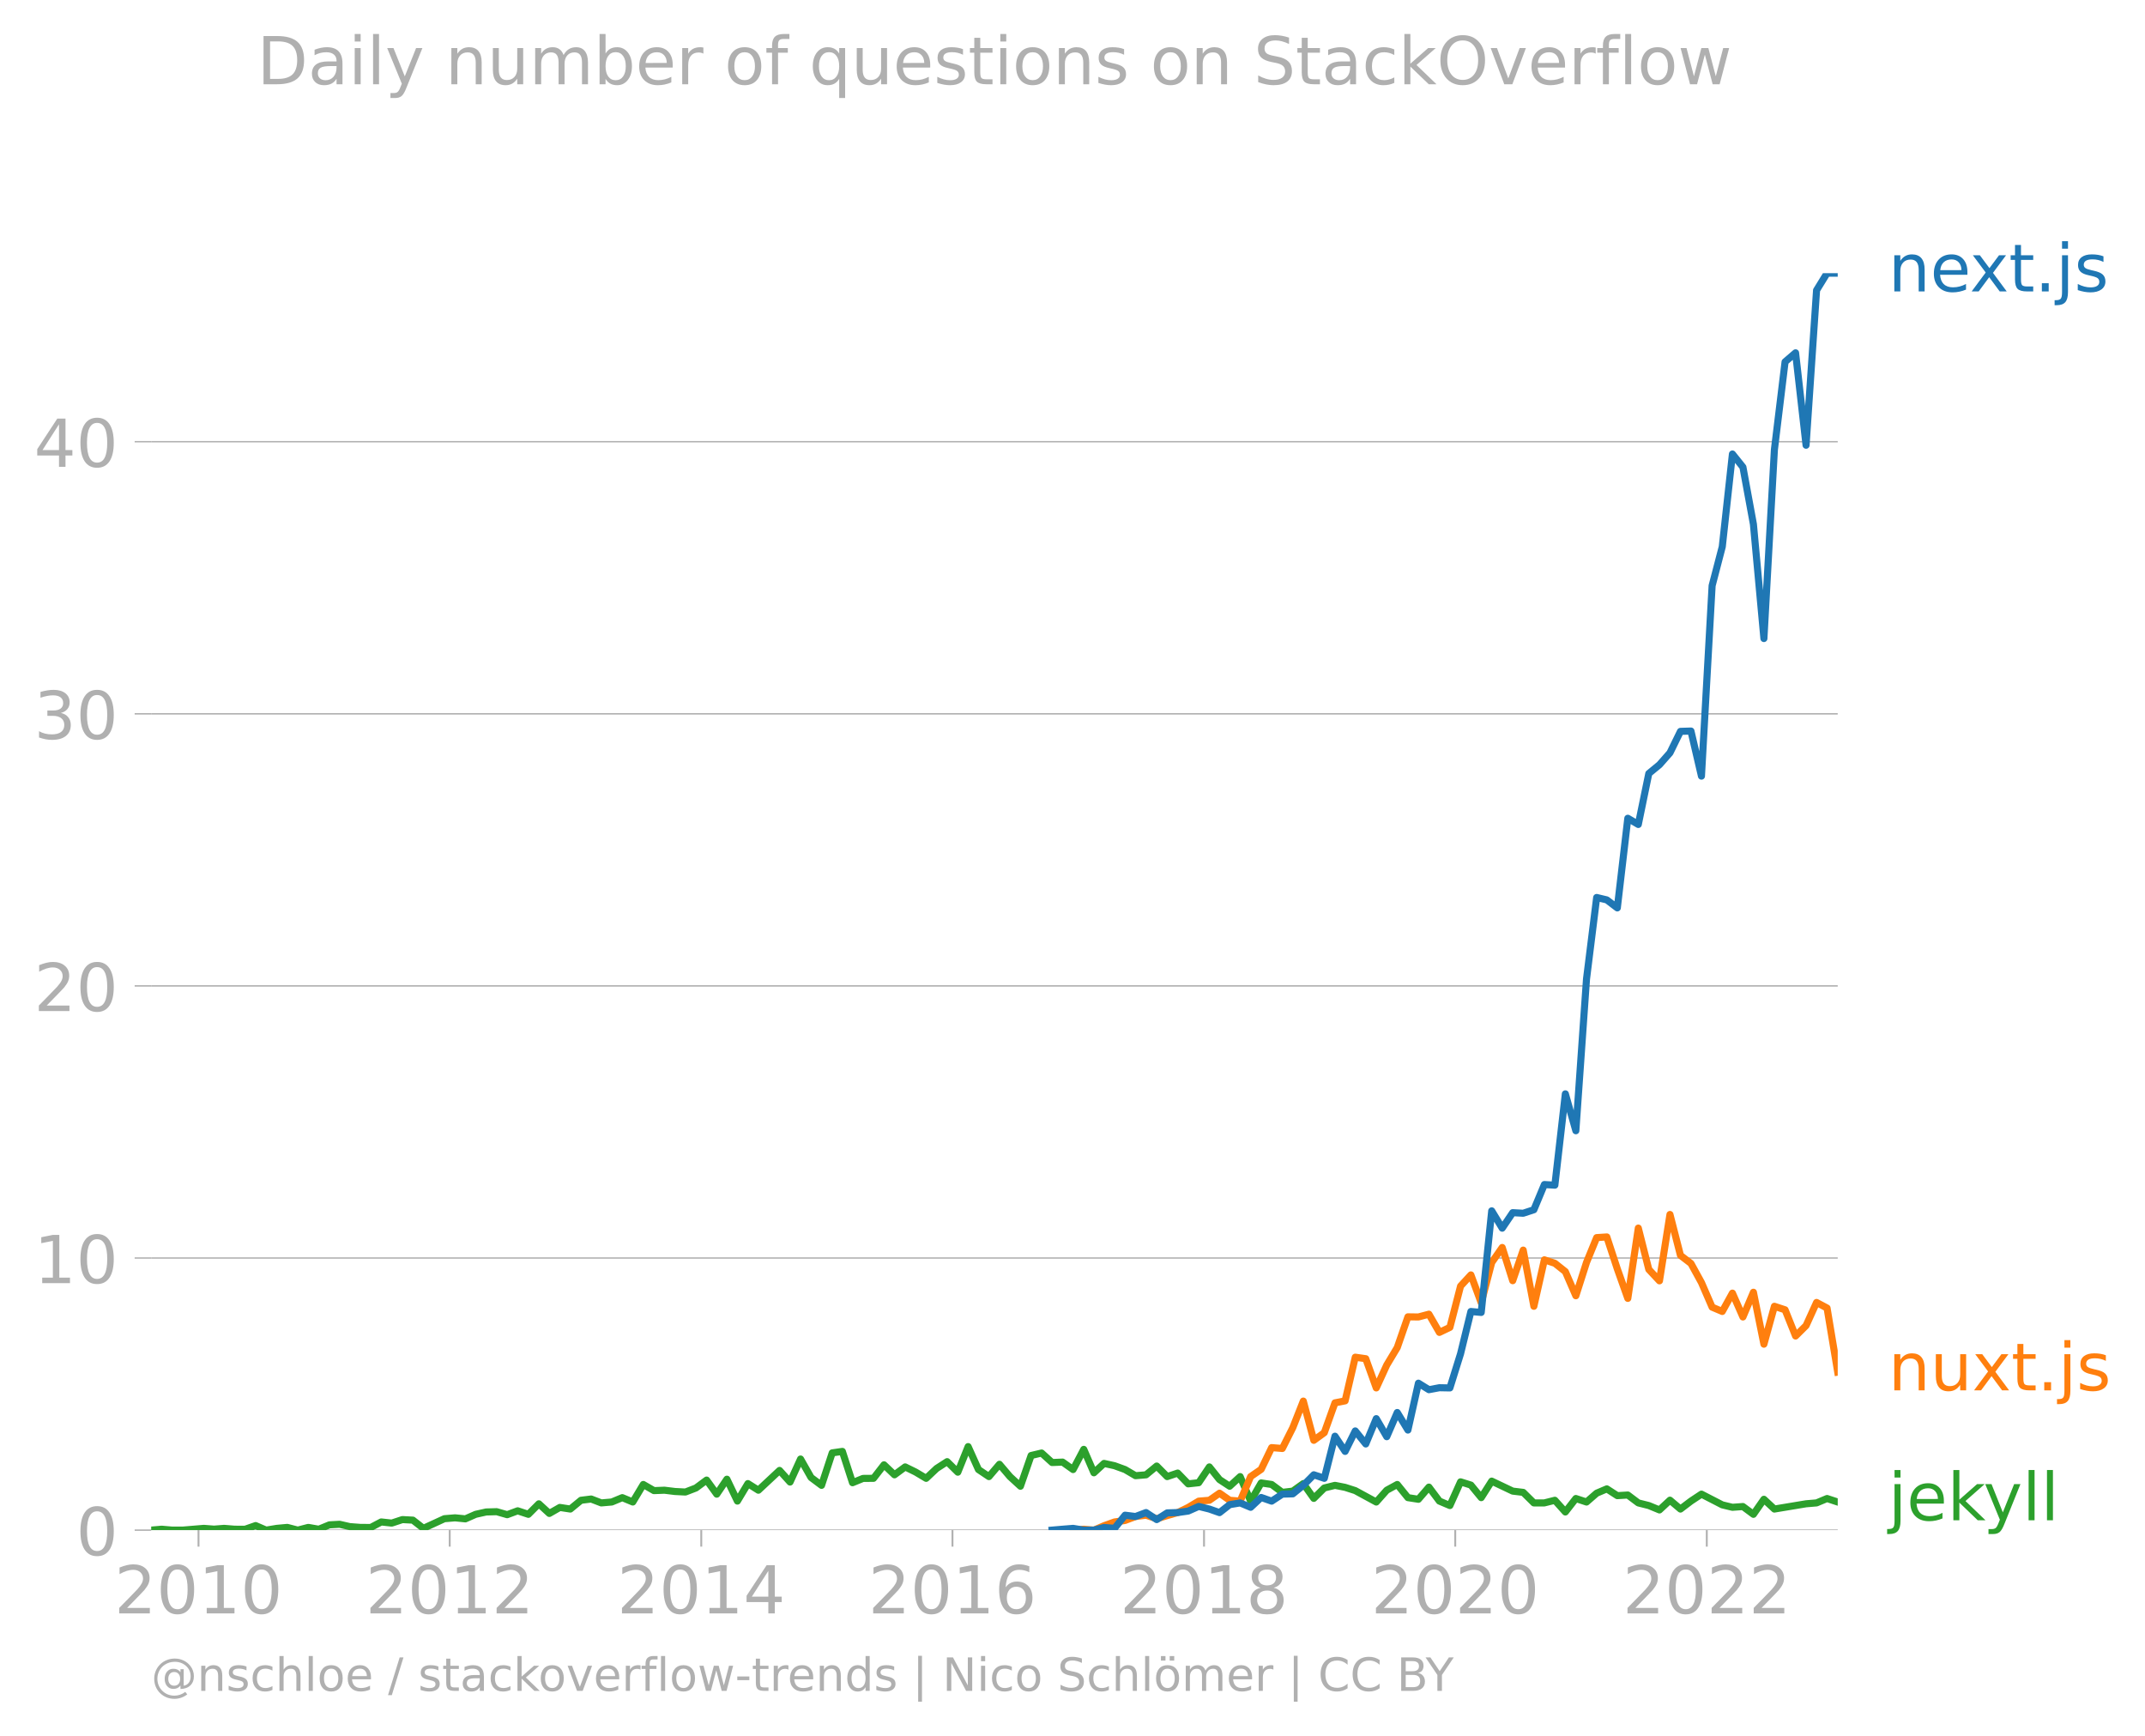
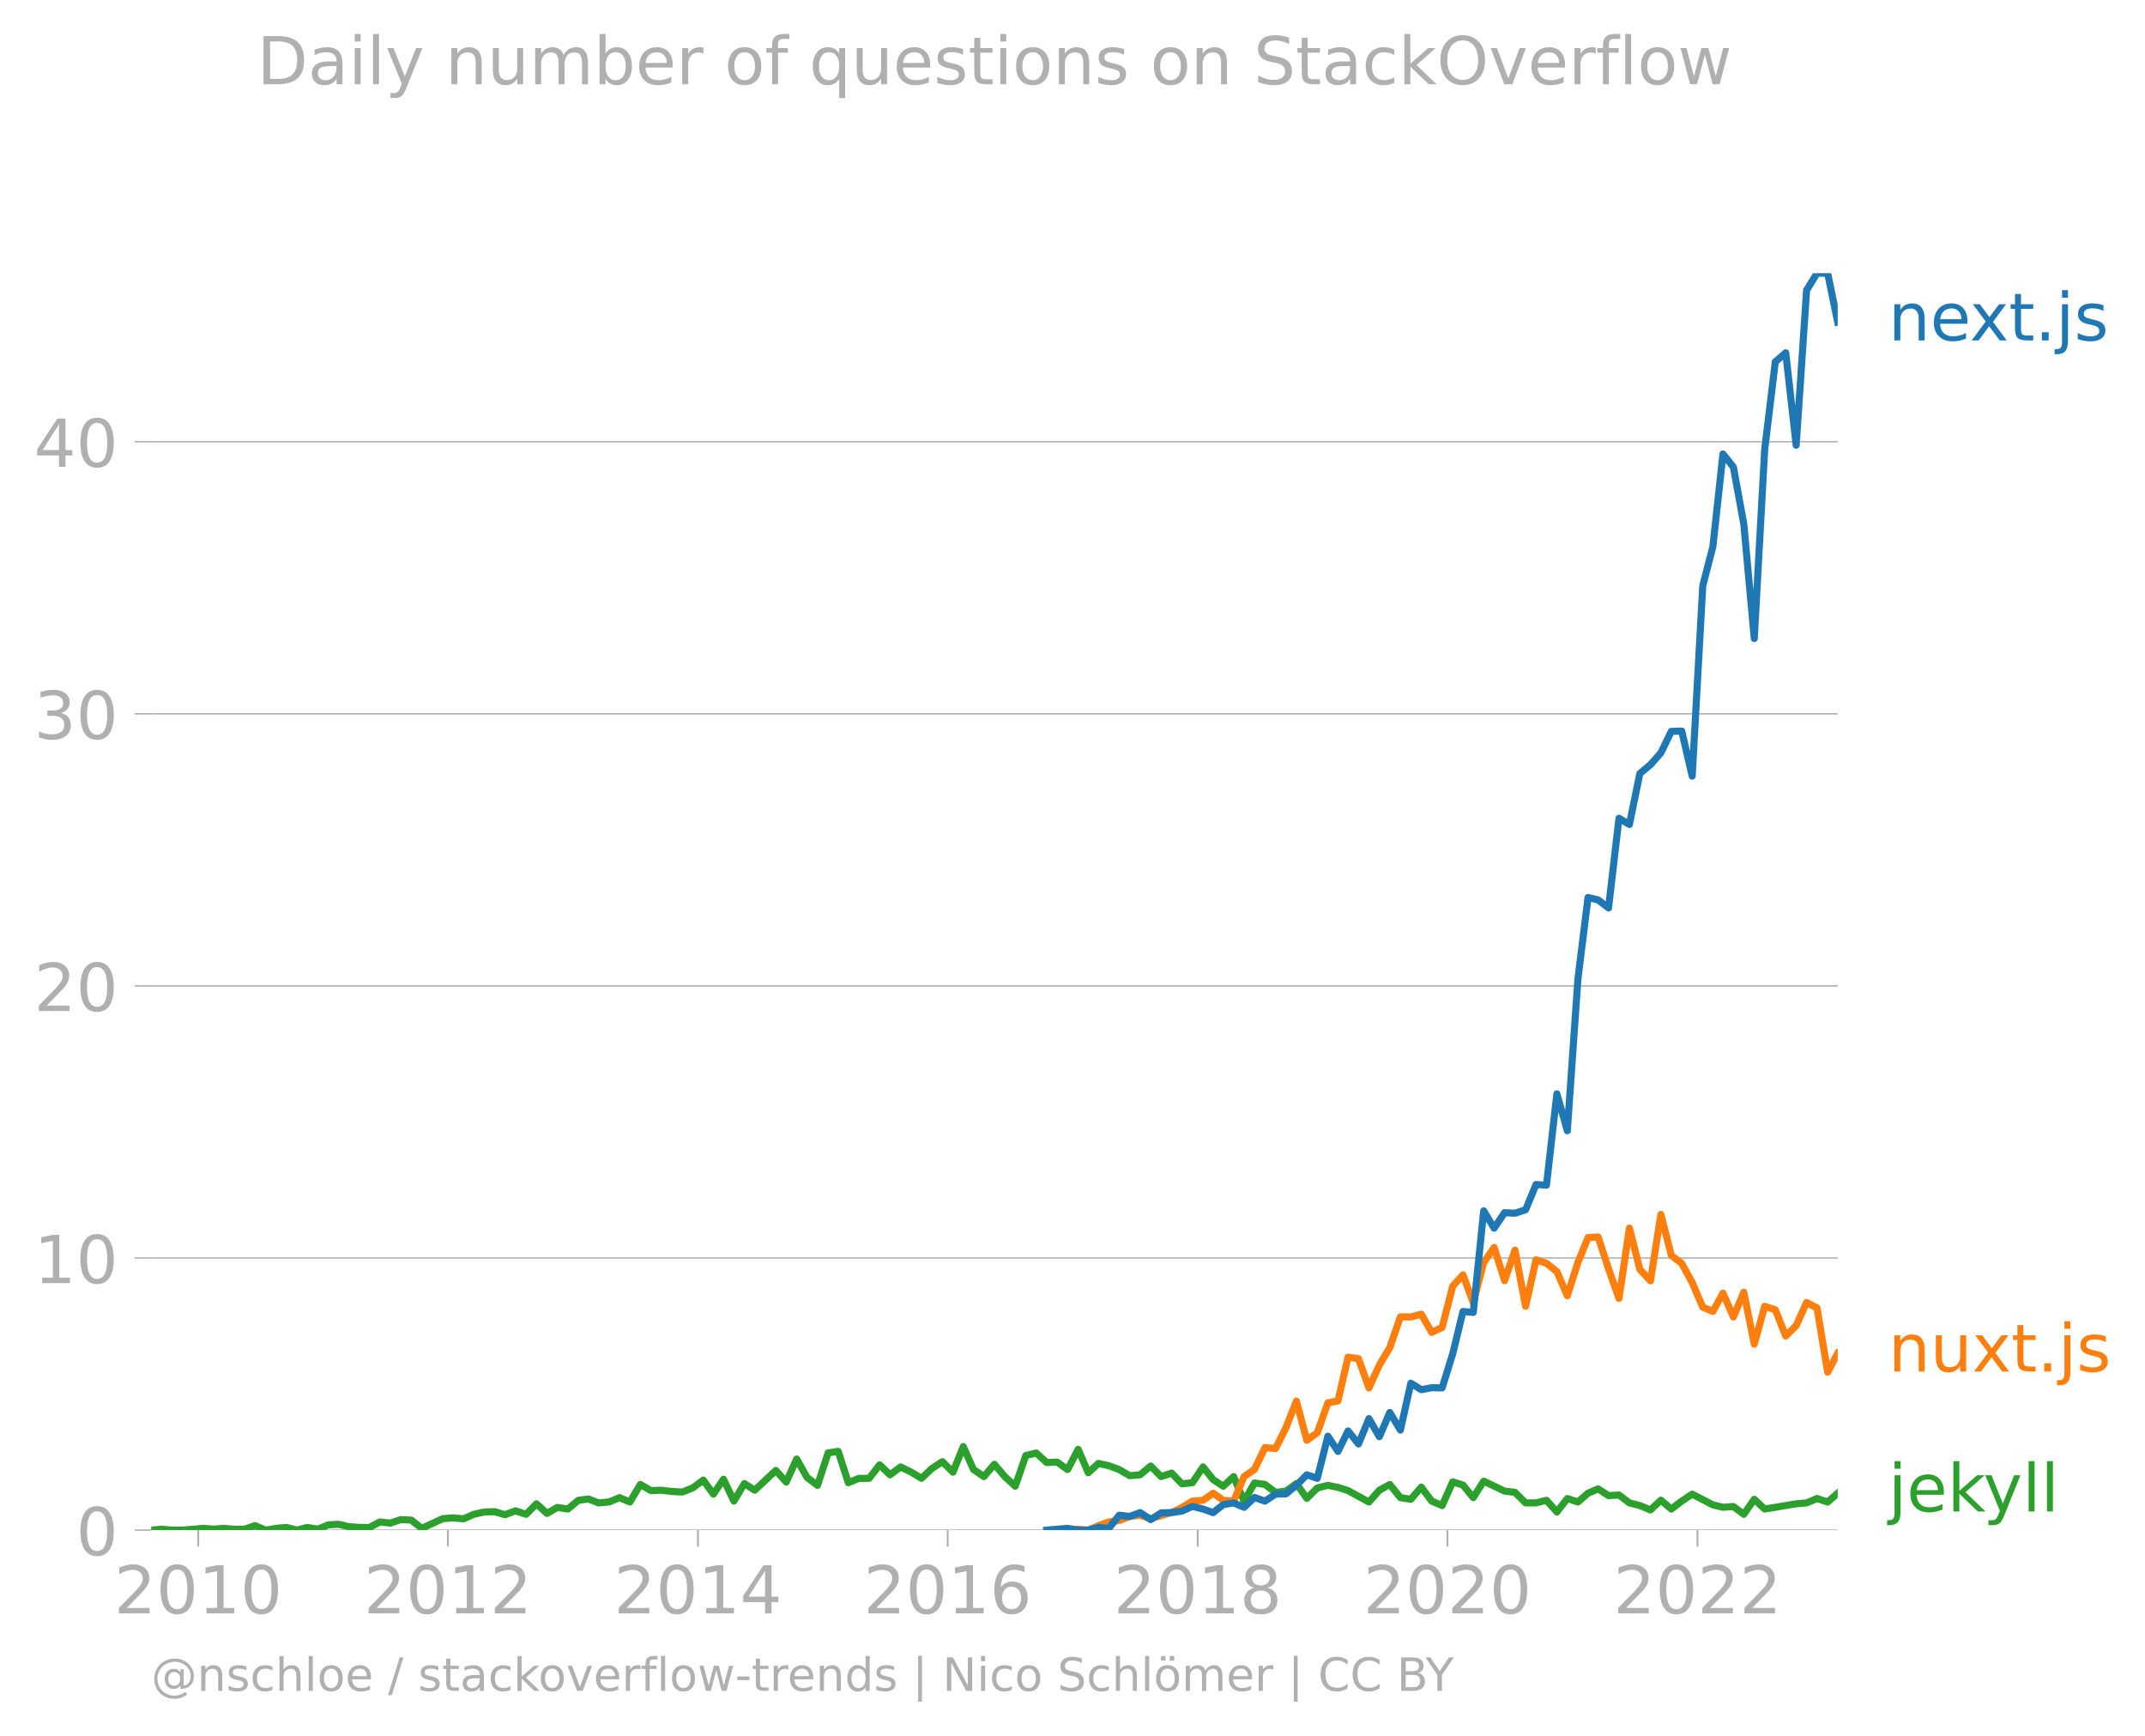
<svg xmlns="http://www.w3.org/2000/svg" xmlns:xlink="http://www.w3.org/1999/xlink" width="605.6" height="489.969" viewBox="0 0 454.2 367.477">
  <defs>
    <style>*{stroke-linejoin:round;stroke-linecap:butt}</style>
  </defs>
  <g id="figure_1">
    <path id="patch_1" d="M0 367.477h454.2V0H0v367.477z" style="fill:none" />
    <g id="axes_1">
      <path id="patch_2" d="M32.015 323.95h357.12V57.838H32.015V323.95z" style="fill:none" />
      <g id="matplotlib.axis_1">
        <g id="xtick_1">
          <g id="line2d_1">
            <defs>
-               <path id="m28e43272a7" d="M0 0v3.5" style="stroke:#b0b0b0;stroke-width:.4" />
-             </defs>
-             <use xlink:href="#m28e43272a7" x="42.034" y="323.95" style="fill:#b0b0b0;stroke:#b0b0b0;stroke-width:.4" />
-           </g>
-           <g id="text_1" style="fill:#b0b0b0" transform="matrix(.14 0 0 -.14 24.22 341.588)">
+               <path id="m48aed9fc1f" d="M0 0v3.5" style="stroke:#b0b0b0;stroke-width:.4" />
+             </defs>
+             <use xlink:href="#m48aed9fc1f" x="41.974" y="323.95" style="fill:#b0b0b0;stroke:#b0b0b0;stroke-width:.4" />
+           </g>
+           <g id="text_1" style="fill:#b0b0b0" transform="matrix(.14 0 0 -.14 24.16 341.588)">
            <defs>
              <path id="DejaVuSans-32" d="M1228 531h2203V0H469v531q359 372 979 998 621 627 780 809 303 340 423 576 121 236 121 464 0 372-261 606-261 235-680 235-297 0-627-103-329-103-704-313v638q381 153 712 231 332 78 607 78 725 0 1156-363 431-362 431-968 0-288-108-546-107-257-392-607-78-91-497-524-418-433-1181-1211z" transform="scale(.01563)" />
              <path id="DejaVuSans-30" d="M2034 4250q-487 0-733-480-245-479-245-1442 0-959 245-1439 246-480 733-480 491 0 736 480 246 480 246 1439 0 963-246 1442-245 480-736 480zm0 500q785 0 1199-621 414-620 414-1801 0-1178-414-1799Q2819-91 2034-91q-784 0-1198 620-414 621-414 1799 0 1181 414 1801 414 621 1198 621z" transform="scale(.01563)" />
              <path id="DejaVuSans-31" d="M794 531h1031v3560L703 3866v575l1116 225h631V531h1031V0H794v531z" transform="scale(.01563)" />
            </defs>
            <use xlink:href="#DejaVuSans-32" />
            <use xlink:href="#DejaVuSans-30" x="63.623" />
            <use xlink:href="#DejaVuSans-31" x="127.246" />
            <use xlink:href="#DejaVuSans-30" x="190.869" />
          </g>
        </g>
        <g id="xtick_2">
-           <use xlink:href="#m28e43272a7" id="line2d_2" x="95.227" y="323.95" style="fill:#b0b0b0;stroke:#b0b0b0;stroke-width:.4" />
-           <g id="text_2" style="fill:#b0b0b0" transform="matrix(.14 0 0 -.14 77.412 341.588)">
+           <use xlink:href="#m48aed9fc1f" id="line2d_2" x="94.849" y="323.95" style="fill:#b0b0b0;stroke:#b0b0b0;stroke-width:.4" />
+           <g id="text_2" style="fill:#b0b0b0" transform="matrix(.14 0 0 -.14 77.034 341.588)">
            <use xlink:href="#DejaVuSans-32" />
            <use xlink:href="#DejaVuSans-30" x="63.623" />
            <use xlink:href="#DejaVuSans-31" x="127.246" />
            <use xlink:href="#DejaVuSans-32" x="190.869" />
          </g>
        </g>
        <g id="xtick_3">
-           <use xlink:href="#m28e43272a7" id="line2d_3" x="148.493" y="323.95" style="fill:#b0b0b0;stroke:#b0b0b0;stroke-width:.4" />
-           <g id="text_3" style="fill:#b0b0b0" transform="matrix(.14 0 0 -.14 130.678 341.588)">
+           <use xlink:href="#m48aed9fc1f" id="line2d_3" x="147.796" y="323.95" style="fill:#b0b0b0;stroke:#b0b0b0;stroke-width:.4" />
+           <g id="text_3" style="fill:#b0b0b0" transform="matrix(.14 0 0 -.14 129.98 341.588)">
            <defs>
              <path id="DejaVuSans-34" d="M2419 4116 825 1625h1594v2491zm-166 550h794V1625h666v-525h-666V0h-628v1100H313v609l1940 2957z" transform="scale(.01563)" />
            </defs>
            <use xlink:href="#DejaVuSans-32" />
            <use xlink:href="#DejaVuSans-30" x="63.623" />
            <use xlink:href="#DejaVuSans-31" x="127.246" />
            <use xlink:href="#DejaVuSans-34" x="190.869" />
          </g>
        </g>
        <g id="xtick_4">
-           <use xlink:href="#m28e43272a7" id="line2d_4" x="201.685" y="323.95" style="fill:#b0b0b0;stroke:#b0b0b0;stroke-width:.4" />
-           <g id="text_4" style="fill:#b0b0b0" transform="matrix(.14 0 0 -.14 183.87 341.588)">
+           <use xlink:href="#m48aed9fc1f" id="line2d_4" x="200.67" y="323.95" style="fill:#b0b0b0;stroke:#b0b0b0;stroke-width:.4" />
+           <g id="text_4" style="fill:#b0b0b0" transform="matrix(.14 0 0 -.14 182.855 341.588)">
            <defs>
              <path id="DejaVuSans-36" d="M2113 2584q-425 0-674-291-248-290-248-796 0-503 248-796 249-292 674-292t673 292q248 293 248 796 0 506-248 796-248 291-673 291zm1253 1979v-575q-238 112-480 171-242 60-480 60-625 0-955-422-329-422-376-1275 184 272 462 417 279 145 613 145 703 0 1111-427 408-426 408-1160 0-719-425-1154Q2819-91 2113-91q-810 0-1238 620-428 621-428 1799 0 1106 525 1764t1409 658q238 0 480-47t505-140z" transform="scale(.01563)" />
            </defs>
            <use xlink:href="#DejaVuSans-32" />
            <use xlink:href="#DejaVuSans-30" x="63.623" />
            <use xlink:href="#DejaVuSans-31" x="127.246" />
            <use xlink:href="#DejaVuSans-36" x="190.869" />
          </g>
        </g>
        <g id="xtick_5">
-           <use xlink:href="#m28e43272a7" id="line2d_5" x="254.951" y="323.95" style="fill:#b0b0b0;stroke:#b0b0b0;stroke-width:.4" />
-           <g id="text_5" style="fill:#b0b0b0" transform="matrix(.14 0 0 -.14 237.136 341.588)">
+           <use xlink:href="#m48aed9fc1f" id="line2d_5" x="253.617" y="323.95" style="fill:#b0b0b0;stroke:#b0b0b0;stroke-width:.4" />
+           <g id="text_5" style="fill:#b0b0b0" transform="matrix(.14 0 0 -.14 235.802 341.588)">
            <defs>
              <path id="DejaVuSans-38" d="M2034 2216q-450 0-708-241-257-241-257-662 0-422 257-663 258-241 708-241t709 242q260 243 260 662 0 421-258 662-257 241-711 241zm-631 268q-406 100-633 378-226 279-226 679 0 559 398 884 399 325 1092 325 697 0 1094-325t397-884q0-400-227-679-226-278-629-378 456-106 710-416 255-309 255-755 0-679-414-1042Q2806-91 2034-91q-771 0-1186 362-414 363-414 1042 0 446 256 755 257 310 713 416zm-231 997q0-362 226-565 227-203 636-203 407 0 636 203 230 203 230 565 0 363-230 566-229 203-636 203-409 0-636-203-226-203-226-566z" transform="scale(.01563)" />
            </defs>
            <use xlink:href="#DejaVuSans-32" />
            <use xlink:href="#DejaVuSans-30" x="63.623" />
            <use xlink:href="#DejaVuSans-31" x="127.246" />
            <use xlink:href="#DejaVuSans-38" x="190.869" />
          </g>
        </g>
        <g id="xtick_6">
-           <use xlink:href="#m28e43272a7" id="line2d_6" x="308.144" y="323.95" style="fill:#b0b0b0;stroke:#b0b0b0;stroke-width:.4" />
-           <g id="text_6" style="fill:#b0b0b0" transform="matrix(.14 0 0 -.14 290.329 341.588)">
+           <use xlink:href="#m48aed9fc1f" id="line2d_6" x="306.491" y="323.95" style="fill:#b0b0b0;stroke:#b0b0b0;stroke-width:.4" />
+           <g id="text_6" style="fill:#b0b0b0" transform="matrix(.14 0 0 -.14 288.676 341.588)">
            <use xlink:href="#DejaVuSans-32" />
            <use xlink:href="#DejaVuSans-30" x="63.623" />
            <use xlink:href="#DejaVuSans-32" x="127.246" />
            <use xlink:href="#DejaVuSans-30" x="190.869" />
          </g>
        </g>
        <g id="xtick_7">
-           <use xlink:href="#m28e43272a7" id="line2d_7" x="361.409" y="323.95" style="fill:#b0b0b0;stroke:#b0b0b0;stroke-width:.4" />
-           <g id="text_7" style="fill:#b0b0b0" transform="matrix(.14 0 0 -.14 343.594 341.588)">
+           <use xlink:href="#m48aed9fc1f" id="line2d_7" x="359.438" y="323.95" style="fill:#b0b0b0;stroke:#b0b0b0;stroke-width:.4" />
+           <g id="text_7" style="fill:#b0b0b0" transform="matrix(.14 0 0 -.14 341.623 341.588)">
            <use xlink:href="#DejaVuSans-32" />
            <use xlink:href="#DejaVuSans-30" x="63.623" />
            <use xlink:href="#DejaVuSans-32" x="127.246" />
            <use xlink:href="#DejaVuSans-32" x="190.869" />
          </g>
        </g>
      </g>
      <g id="matplotlib.axis_2">
        <g id="ytick_1">
-           <path id="line2d_8" d="M32.015 323.95h357.12" clip-path="url(#p2848cafea4)" style="fill:none;stroke:#b0b0b0;stroke-width:.3;stroke-linecap:square" />
+           <path id="line2d_8" d="M32.015 323.95h357.12" clip-path="url(#p4ce6e22ffa)" style="fill:none;stroke:#b0b0b0;stroke-width:.3;stroke-linecap:square" />
          <g id="line2d_9">
            <defs>
-               <path id="m58eb44f93a" d="M0 0h-3.5" style="stroke:#b0b0b0;stroke-width:.3" />
-             </defs>
-             <use xlink:href="#m58eb44f93a" x="32.015" y="323.95" style="fill:#b0b0b0;stroke:#b0b0b0;stroke-width:.3" />
+               <path id="m1c49ca7eda" d="M0 0h-3.5" style="stroke:#b0b0b0;stroke-width:.3" />
+             </defs>
+             <use xlink:href="#m1c49ca7eda" x="32.015" y="323.95" style="fill:#b0b0b0;stroke:#b0b0b0;stroke-width:.3" />
          </g>
          <use xlink:href="#DejaVuSans-30" id="text_8" style="fill:#b0b0b0" transform="matrix(.14 0 0 -.14 16.108 329.269)" />
        </g>
        <g id="ytick_2">
-           <path id="line2d_10" d="M32.015 266.342h357.12" clip-path="url(#p2848cafea4)" style="fill:none;stroke:#b0b0b0;stroke-width:.3;stroke-linecap:square" />
-           <use xlink:href="#m58eb44f93a" id="line2d_11" x="32.015" y="266.342" style="fill:#b0b0b0;stroke:#b0b0b0;stroke-width:.3" />
+           <path id="line2d_10" d="M32.015 266.342h357.12" clip-path="url(#p4ce6e22ffa)" style="fill:none;stroke:#b0b0b0;stroke-width:.3;stroke-linecap:square" />
+           <use xlink:href="#m1c49ca7eda" id="line2d_11" x="32.015" y="266.342" style="fill:#b0b0b0;stroke:#b0b0b0;stroke-width:.3" />
          <g id="text_9" style="fill:#b0b0b0" transform="matrix(.14 0 0 -.14 7.2 271.66)">
            <use xlink:href="#DejaVuSans-31" />
            <use xlink:href="#DejaVuSans-30" x="63.623" />
          </g>
        </g>
        <g id="ytick_3">
-           <path id="line2d_12" d="M32.015 208.734h357.12" clip-path="url(#p2848cafea4)" style="fill:none;stroke:#b0b0b0;stroke-width:.3;stroke-linecap:square" />
-           <use xlink:href="#m58eb44f93a" id="line2d_13" x="32.015" y="208.734" style="fill:#b0b0b0;stroke:#b0b0b0;stroke-width:.3" />
+           <path id="line2d_12" d="M32.015 208.734h357.12" clip-path="url(#p4ce6e22ffa)" style="fill:none;stroke:#b0b0b0;stroke-width:.3;stroke-linecap:square" />
+           <use xlink:href="#m1c49ca7eda" id="line2d_13" x="32.015" y="208.734" style="fill:#b0b0b0;stroke:#b0b0b0;stroke-width:.3" />
          <g id="text_10" style="fill:#b0b0b0" transform="matrix(.14 0 0 -.14 7.2 214.053)">
            <use xlink:href="#DejaVuSans-32" />
            <use xlink:href="#DejaVuSans-30" x="63.623" />
          </g>
        </g>
        <g id="ytick_4">
-           <path id="line2d_14" d="M32.015 151.126h357.12" clip-path="url(#p2848cafea4)" style="fill:none;stroke:#b0b0b0;stroke-width:.3;stroke-linecap:square" />
-           <use xlink:href="#m58eb44f93a" id="line2d_15" x="32.015" y="151.126" style="fill:#b0b0b0;stroke:#b0b0b0;stroke-width:.3" />
+           <path id="line2d_14" d="M32.015 151.126h357.12" clip-path="url(#p4ce6e22ffa)" style="fill:none;stroke:#b0b0b0;stroke-width:.3;stroke-linecap:square" />
+           <use xlink:href="#m1c49ca7eda" id="line2d_15" x="32.015" y="151.126" style="fill:#b0b0b0;stroke:#b0b0b0;stroke-width:.3" />
          <g id="text_11" style="fill:#b0b0b0" transform="matrix(.14 0 0 -.14 7.2 156.445)">
            <defs>
              <path id="DejaVuSans-33" d="M2597 2516q453-97 707-404 255-306 255-756 0-690-475-1069Q2609-91 1734-91q-293 0-604 58T488 141v609q262-153 574-231 313-78 654-78 593 0 904 234t311 681q0 413-289 645-289 233-804 233h-544v519h569q465 0 712 186t247 536q0 359-255 551-254 193-729 193-260 0-557-57-297-56-653-174v562q360 100 674 150t592 50q719 0 1137-327 419-326 419-882 0-388-222-655t-631-370z" transform="scale(.01563)" />
            </defs>
            <use xlink:href="#DejaVuSans-33" />
            <use xlink:href="#DejaVuSans-30" x="63.623" />
          </g>
        </g>
        <g id="ytick_5">
-           <path id="line2d_16" d="M32.015 93.518h357.12" clip-path="url(#p2848cafea4)" style="fill:none;stroke:#b0b0b0;stroke-width:.3;stroke-linecap:square" />
-           <use xlink:href="#m58eb44f93a" id="line2d_17" x="32.015" y="93.518" style="fill:#b0b0b0;stroke:#b0b0b0;stroke-width:.3" />
+           <path id="line2d_16" d="M32.015 93.518h357.12" clip-path="url(#p4ce6e22ffa)" style="fill:none;stroke:#b0b0b0;stroke-width:.3;stroke-linecap:square" />
+           <use xlink:href="#m1c49ca7eda" id="line2d_17" x="32.015" y="93.518" style="fill:#b0b0b0;stroke:#b0b0b0;stroke-width:.3" />
          <g id="text_12" style="fill:#b0b0b0" transform="matrix(.14 0 0 -.14 7.2 98.837)">
            <use xlink:href="#DejaVuSans-34" />
            <use xlink:href="#DejaVuSans-30" x="63.623" />
          </g>
        </g>
      </g>
-       <path id="line2d_18" d="m32.015 323.95 2.222-.192 2.223.192h2.222l4.482-.372 2.15.166 2.149-.166 2.222.18 2.223.006 2.222-.774 2.222.96 2.26-.372 2.222-.204 2.222.576 2.223-.576 2.222.39 2.259-.93 2.15-.119 2.15.491 2.222.168 2.222.018 2.222-1.17 2.223.241 2.259-.743 2.222.118 2.223 1.74 4.444-2.044 2.26-.186 2.185.218 2.186-.961 2.223-.496 2.222-.062 2.223.638 2.222-.824 2.259.744 2.222-2.224 2.223 2.038 2.222-1.27 2.223.34 2.259-1.857 2.15-.266 2.149.823 2.222-.192 2.223-.923 2.222.923 2.222-3.71 2.26 1.3 2.222-.086 2.222.272 2.223.112 2.222-.855 2.259-1.673 2.15 2.98 2.15-3.165 2.222 4.633 2.222-3.704 2.222 1.4 4.482-4.188 2.222 2.46 2.223-4.876 2.222 3.915 2.222 1.66 2.26-6.875 2.149-.312 2.15 6.63 2.222-.91 2.222-.02 2.223-2.861 2.222 2.118 2.26-1.672 2.222 1.09 2.222 1.326 2.222-2.094 2.223-1.437 2.259 2.23L205 306.27l2.186 4.857 2.222 1.493 2.223-2.608 2.222 2.608 2.222 2.038 2.26-6.504 2.222-.526 2.222 2.013 2.223-.093 2.222 1.58 2.259-4.275 2.15 4.958 2.15-1.984 2.222.489 2.222.811 2.222 1.301 2.223-.186 2.259-1.858 2.222 2.236 2.223-.75 2.222 2.286 2.222-.241 2.26-3.345 2.149 2.681 2.15 1.407 2.222-2.038 2.222 5.197 2.223-3.853 2.222.323 2.259 1.672 2.222-.266 2.223-1.592 2.222 3.128 2.223-2.2 2.259-.557 2.15.425 2.149.69 4.445 2.416 2.222-2.502 2.223-1.214 2.258 2.787 2.223.347 2.222-2.577 2.223 2.961 2.222.942 2.259-5.018 2.186.686 2.186 2.659 2.222-3.494 4.445 2.113 2.223.266 2.259 2.23h2.222l2.223-.557 2.222 2.477 2.222-2.85 2.26.744 2.149-1.871 2.15-.916 2.222 1.437 2.222-.136 2.223 1.672 2.222.558 2.259.929 2.222-2.063 2.223 1.877 2.222-1.685 2.223-1.474 4.408 2.27 2.15.517 2.222-.16 2.223 1.647 2.222-3.184 2.223 2.069 6.703-1.115 2.223-.186 2.222-.93 2.259.744h0" clip-path="url(#p2848cafea4)" style="fill:none;stroke:#2ca02c;stroke-width:1.5;stroke-linecap:square" />
-       <path id="line2d_19" d="m227.225 323.95 2.259-.186 2.15.186 2.15-.93 2.222-.798 2.222-.316 2.222-.837 2.223-.278 2.259.743 2.222-.657 2.223-.644 2.222-1.084 2.222-1.332 2.26-.185 2.149-1.5 2.15 1.5 2.222.173 2.222-5.191 2.223-1.53 2.222-4.602 2.259.185 2.222-4.416 2.223-5.619 2.222 8.307 2.223-1.617 2.259-6.318 2.15-.418 2.149-9.245 2.222.316 2.223 6.188 2.222-4.844 2.223-3.704 2.258-6.504 2.223.03 2.222-.588 2.223 3.853 2.222-1.065 2.259-8.735 2.186-2.37 2.186 5.901 2.222-8.517 2.223-3.19 2.222 7.03 2.223-6.473 2.259 11.894 2.222-9.837 2.223.73 2.222 1.766 2.222 5.11 2.26-7.061 2.149-5.25 2.15-.14 2.222 6.765 2.222 6.244 2.223-14.885 2.222 8.753 2.259 2.415 2.222-14.049 2.223 8.66 2.222 1.71 2.223 4.051 2.259 5.203 2.15.91 2.149-3.883 2.222 5.049 2.223-5.235 2.222 10.995 2.223-8.021 2.258.743 2.223 5.55 2.222-2.205 2.223-4.9 2.222 1.183 2.259 13.566" clip-path="url(#p2848cafea4)" style="fill:none;stroke:#ff7f0e;stroke-width:1.5;stroke-linecap:square" />
-       <path id="line2d_20" d="m222.78 323.95 2.223-.192 2.222-.18 2.259.372h2.15l2.15-.558 2.222.174 2.222-2.775 2.222.278 2.223-.836 2.259 1.487 2.222-1.419 2.223-.068 2.222-.316 2.222-.985 2.26.558 2.149.756 2.15-1.685 2.222-.372 2.222.93 2.223-2.082 2.222.78 2.259-1.486 2.222-.062 2.223-1.797 2.222-2.236 2.223.75 2.259-8.92 2.15 3.219 2.149-4.334 2.222 2.756 2.223-5.358 2.222 3.822 2.223-5.123 2.258 3.717 2.223-9.924 2.222 1.376 2.223-.415 2.222.043 2.259-7.248 2.186-8.932 2.186.198 2.222-21.507 2.223 3.667 2.222-3.283 2.223.124 2.259-.743 2.222-5.333 2.223.13 2.222-19.333 2.222 7.811 2.26-32.149 2.149-17.236 2.15.511 2.222 1.697 2.222-18.98 2.223 1.314 2.222-10.79 2.259-1.859 2.222-2.521 2.223-4.54 2.222-.069 2.223 9.546 2.259-40.326 2.15-8.256 2.149-19.619 2.222 2.775 2.223 12.092 2.222 24.201 2.223-39.997 2.258-18.583 2.223-1.908 2.222 19.562 2.223-32.812 2.222-3.611h2.259" clip-path="url(#p2848cafea4)" style="fill:none;stroke:#1f77b4;stroke-width:1.5;stroke-linecap:square" />
-       <g id="text_13" style="fill:#1f77b4" transform="matrix(.14 0 0 -.14 399.849 61.7)">
+       <path id="line2d_18" d="m32.015 323.95 2.21-.192 2.208.192h2.21l4.454-.372 2.137.166 2.136-.166 2.21.18 2.209.006 2.209-.774 2.209.96 2.245-.372 2.21-.204 2.209.576 2.209-.576 2.209.39 2.245-.93 2.137-.119 2.137.491 2.209.168 2.209.018 2.209-1.17 2.21.241 2.244-.743 2.21.118 2.209 1.74 4.418-2.044 2.245-.186 2.173.218 2.173-.961 2.21-.496 2.209-.062 2.209.638 2.209-.824 2.245.744 2.21-2.224 2.208 2.038 2.21-1.27 2.209.34 2.245-1.857 2.137-.266 2.136.823 2.21-.192 2.209-.923 2.209.923 2.209-3.71 2.245 1.3 2.21-.086 2.209.272 2.209.112 2.209-.855 2.245-1.673 2.137 2.98 2.137-3.165 2.209 4.633 2.209-3.704 2.21 1.4 4.454-4.188 2.209 2.46 2.209-4.876 2.209 3.915 2.21 1.66 2.245-6.875 2.136-.312 2.137 6.63 2.21-.91 2.208-.02 2.21-2.861 2.209 2.118 2.245-1.672 2.209 1.09 2.21 1.326 2.208-2.094 2.21-1.437 2.245 2.23 2.173-5.415 2.173 4.857 2.209 1.493 2.209-2.608 2.209 2.608 2.21 2.038 2.245-6.504 2.209-.526 2.209 2.013 2.209-.093 2.21 1.58 2.244-4.275 2.137 4.958 2.137-1.984 2.209.489 2.21.811 2.208 1.301 2.21-.186 2.245-1.858 2.209 2.236 2.209-.75 2.21 2.286 2.208-.241 2.246-3.345 2.136 2.681 2.137 1.407 2.21-2.038 2.208 5.197 2.21-3.853 2.209.323 2.245 1.672 2.21-.266 2.208-1.592 2.21 3.128 2.209-2.2 2.245-.557 2.137.425 2.136.69 4.419 2.416 2.209-2.502 2.209-1.214 2.245 2.787 2.21.347 2.209-2.577 2.209 2.961 2.209.942 2.245-5.018 2.173.686 2.173 2.659 2.21-3.494 4.417 2.113 2.21.266 2.245 2.23h2.209l2.21-.557 2.208 2.477 2.21-2.85 2.245.744 2.137-1.871 2.136-.916 2.21 1.437 2.209-.136 2.209 1.672 2.209.558 2.245.929 2.21-2.063 2.208 1.877 2.21-1.685 2.209-1.474 4.382 2.27 2.136.517 2.21-.16 2.209 1.647 2.209-3.184 2.209 2.069 6.664-1.115 2.209-.186 2.209-.93 2.245.744 2.137-1.871h0" clip-path="url(#p4ce6e22ffa)" style="fill:none;stroke:#2ca02c;stroke-width:1.5;stroke-linecap:square" />
+       <path id="line2d_19" d="m226.057 323.95 2.245-.186 2.137.186 2.137-.93 2.209-.798 2.21-.316 2.208-.837 2.21-.278 2.245.743 2.209-.657 2.209-.644 2.21-1.084 2.208-1.332 2.246-.185 2.136-1.5 2.137 1.5 2.21.173 2.208-5.191 2.21-1.53 2.209-4.602 2.245.185 2.21-4.416 2.208-5.619 2.21 8.307 2.209-1.617 2.245-6.318 2.137-.418 2.136-9.245 2.21.316 2.209 6.188 2.209-4.844 2.209-3.704 2.245-6.504 2.21.03 2.209-.588 2.209 3.853 2.209-1.065 2.245-8.735 2.173-2.37 2.173 5.901 2.21-8.517 2.208-3.19 2.21 7.03 2.209-6.473 2.245 11.894 2.209-9.837 2.21.73 2.208 1.766 2.21 5.11 2.245-7.061 2.137-5.25 2.136-.14 2.21 6.765 2.209 6.244 2.209-14.885 2.209 8.753 2.245 2.415 2.21-14.049 2.208 8.66 2.21 1.71 2.209 4.051 2.245 5.203 2.137.91 2.136-3.883 2.21 5.049 2.209-5.235 2.209 10.995 2.209-8.021 2.245.743 2.21 5.55 2.209-2.205 2.209-4.9 2.209 1.183 2.245 13.566 2.137-3.995" clip-path="url(#p4ce6e22ffa)" style="fill:none;stroke:#ff7f0e;stroke-width:1.5;stroke-linecap:square" />
+       <path id="line2d_20" d="m221.639 323.95 2.209-.192 2.21-.18 2.244.372h2.137l2.137-.558 2.209.174 2.21-2.775 2.208.278 2.21-.836 2.245 1.487 2.209-1.419 2.209-.068 2.21-.316 2.208-.985 2.246.558 2.136.756 2.137-1.685 2.21-.372 2.208.93 2.21-2.082 2.209.78 2.245-1.486 2.21-.062 2.208-1.797 2.21-2.236 2.209.75 2.245-8.92 2.137 3.219 2.136-4.334 2.21 2.756 2.209-5.358 2.209 3.822 2.209-5.123 2.245 3.717 2.21-9.924 2.209 1.376 2.209-.415 2.209.043 2.245-7.248 2.173-8.932 2.173.198 2.21-21.507 2.208 3.667 2.21-3.283 2.209.124 2.245-.743 2.209-5.333 2.21.13 2.208-19.333 2.21 7.811 2.245-32.149 2.137-17.236 2.136.511 2.21 1.697 2.209-18.98 2.209 1.314 2.209-10.79 2.245-1.859 2.21-2.521 2.208-4.54 2.21-.069 2.209 9.546 2.245-40.326 2.137-8.256 2.136-19.619 2.21 2.775 2.209 12.092 2.209 24.201 2.209-39.997 2.245-18.583 2.21-1.908 2.209 19.562 2.209-32.812 2.209-3.611h2.245l2.137 10.373" clip-path="url(#p4ce6e22ffa)" style="fill:none;stroke:#1f77b4;stroke-width:1.5;stroke-linecap:square" />
+       <g id="text_13" style="fill:#1f77b4" transform="matrix(.14 0 0 -.14 399.849 72.074)">
        <defs>
          <path id="DejaVuSans-6e" d="M3513 2113V0h-575v2094q0 497-194 743-194 247-581 247-466 0-735-297-269-296-269-809V0H581v3500h578v-544q207 316 486 472 280 156 646 156 603 0 912-373 310-373 310-1098z" transform="scale(.01563)" />
          <path id="DejaVuSans-65" d="M3597 1894v-281H953q38-594 358-905t892-311q331 0 642 81t618 244V178Q3153 47 2828-22t-659-69q-838 0-1327 487-489 488-489 1320 0 859 464 1363 464 505 1252 505 706 0 1117-455 411-454 411-1235zm-575 169q-6 471-264 752-258 282-683 282-481 0-770-272t-333-766l2050 4z" transform="scale(.01563)" />
          <path id="DejaVuSans-78" d="M3513 3500 2247 1797 3578 0h-678L1881 1375 863 0H184l1360 1831L300 3500h678l928-1247 928 1247h679z" transform="scale(.01563)" />
          <path id="DejaVuSans-74" d="M1172 4494v-994h1184v-447H1172V1153q0-428 117-550t477-122h590V0h-590q-666 0-919 248-253 249-253 905v1900H172v447h422v994h578z" transform="scale(.01563)" />
          <path id="DejaVuSans-2e" d="M684 794h660V0H684v794z" transform="scale(.01563)" />
          <path id="DejaVuSans-6a" d="M603 3500h575V-63q0-668-255-968-254-300-820-300h-219v487H38q328 0 446 152Q603-541 603-63v3563zm0 1363h575v-729H603v729z" transform="scale(.01563)" />
          <path id="DejaVuSans-73" d="M2834 3397v-544q-243 125-506 187-262 63-544 63-428 0-642-131t-214-394q0-200 153-314t616-217l197-44q612-131 870-370t258-667q0-488-386-773Q2250-91 1575-91q-281 0-586 55T347 128v594q319-166 628-249 309-82 613-82 406 0 624 139 219 139 219 392 0 234-158 359-157 125-692 241l-200 47q-534 112-772 345-237 233-237 639 0 494 350 762 350 269 994 269 318 0 599-47 282-46 519-140z" transform="scale(.01563)" />
        </defs>
        <use xlink:href="#DejaVuSans-6e" />
        <use xlink:href="#DejaVuSans-65" x="63.379" />
        <use xlink:href="#DejaVuSans-78" x="123.152" />
        <use xlink:href="#DejaVuSans-74" x="182.332" />
        <use xlink:href="#DejaVuSans-2e" x="221.541" />
        <use xlink:href="#DejaVuSans-6a" x="253.328" />
        <use xlink:href="#DejaVuSans-73" x="281.111" />
      </g>
-       <g id="text_14" style="fill:#ff7f0e" transform="matrix(.14 0 0 -.14 399.849 294.363)">
+       <g id="text_14" style="fill:#ff7f0e" transform="matrix(.14 0 0 -.14 399.849 290.368)">
        <defs>
          <path id="DejaVuSans-75" d="M544 1381v2119h575V1403q0-497 193-746 194-248 582-248 465 0 735 297 271 297 271 810v1984h575V0h-575v538q-209-319-486-474-276-155-642-155-603 0-916 375-312 375-312 1097zm1447 2203z" transform="scale(.01563)" />
        </defs>
        <use xlink:href="#DejaVuSans-6e" />
        <use xlink:href="#DejaVuSans-75" x="63.379" />
        <use xlink:href="#DejaVuSans-78" x="126.758" />
        <use xlink:href="#DejaVuSans-74" x="185.938" />
        <use xlink:href="#DejaVuSans-2e" x="225.146" />
        <use xlink:href="#DejaVuSans-6a" x="256.934" />
        <use xlink:href="#DejaVuSans-73" x="284.717" />
      </g>
-       <g id="text_15" style="fill:#2ca02c" transform="matrix(.14 0 0 -.14 399.849 321.866)">
+       <g id="text_15" style="fill:#2ca02c" transform="matrix(.14 0 0 -.14 399.849 319.995)">
        <defs>
          <path id="DejaVuSans-6b" d="M581 4863h578V1991l1716 1509h734L1753 1863 3688 0h-750L1159 1709V0H581v4863z" transform="scale(.01563)" />
          <path id="DejaVuSans-79" d="M2059-325q-243-625-475-815-231-191-618-191H506v481h338q237 0 368 113 132 112 291 531l103 262L191 3500h609L1894 763l1094 2737h609L2059-325z" transform="scale(.01563)" />
          <path id="DejaVuSans-6c" d="M603 4863h575V0H603v4863z" transform="scale(.01563)" />
        </defs>
        <use xlink:href="#DejaVuSans-6a" />
        <use xlink:href="#DejaVuSans-65" x="27.783" />
        <use xlink:href="#DejaVuSans-6b" x="89.307" />
        <use xlink:href="#DejaVuSans-79" x="143.592" />
        <use xlink:href="#DejaVuSans-6c" x="202.771" />
        <use xlink:href="#DejaVuSans-6c" x="230.555" />
      </g>
      <g id="text_16" style="fill:#b0b0b0" transform="matrix(.09716 0 0 -.09716 32.015 357.986)">
        <defs>
          <path id="DejaVuSans-40" d="M2381 1678q0-447 222-702 222-254 610-254 384 0 604 256 221 256 221 700 0 438-225 695-225 258-607 258-378 0-602-256-223-256-223-697zm1703-934q-187-241-429-355t-564-114q-538 0-874 389t-336 1014q0 625 337 1015 338 391 873 391 322 0 565-117 244-117 428-354v409h447V722q457 69 714 417 258 349 258 902 0 334-99 628-98 294-298 544-325 409-792 626t-1017 217q-384 0-738-102-353-101-653-301-490-319-767-836-276-517-276-1120 0-497 179-932 180-434 521-765 328-325 759-495 431-171 922-171 403 0 792 136t714 389l281-347q-390-303-851-464t-936-161q-578 0-1091 205-512 205-912 595Q841 78 631 592q-209 514-209 1105 0 569 212 1084 213 516 607 907 403 396 931 607t1119 211q662 0 1229-272 568-271 952-771 234-307 357-666 124-359 124-744 0-822-497-1297T4084 263v481z" transform="scale(.01563)" />
          <path id="DejaVuSans-63" d="M3122 3366v-538q-244 135-489 202t-495 67q-560 0-870-355-309-354-309-995t309-996q310-354 870-354 250 0 495 67t489 202V134Q2881 22 2623-34q-257-57-548-57-791 0-1257 497-465 497-465 1341 0 856 470 1346 471 491 1290 491 265 0 518-55 253-54 491-163z" transform="scale(.01563)" />
          <path id="DejaVuSans-68" d="M3513 2113V0h-575v2094q0 497-194 743-194 247-581 247-466 0-735-297-269-296-269-809V0H581v4863h578V2956q207 316 486 472 280 156 646 156 603 0 912-373 310-373 310-1098z" transform="scale(.01563)" />
          <path id="DejaVuSans-6f" d="M1959 3097q-462 0-731-361t-269-989q0-628 267-989 268-361 733-361 460 0 728 362 269 363 269 988 0 622-269 986-268 364-728 364zm0 487q750 0 1178-488 429-487 429-1349 0-859-429-1349Q2709-91 1959-91q-753 0-1180 489-426 490-426 1349 0 862 426 1349 427 488 1180 488z" transform="scale(.01563)" />
          <path id="DejaVuSans-2f" d="M1625 4666h531L531-594H0l1625 5260z" transform="scale(.01563)" />
          <path id="DejaVuSans-61" d="M2194 1759q-697 0-966-159t-269-544q0-306 202-486 202-179 548-179 479 0 768 339t289 901v128h-572zm1147 238V0h-575v531q-197-318-491-470T1556-91q-537 0-855 302-317 302-317 808 0 590 395 890 396 300 1180 300h807v57q0 397-261 614t-733 217q-300 0-585-72-284-72-546-216v532q315 122 612 182 297 61 578 61 760 0 1135-394 375-393 375-1193z" transform="scale(.01563)" />
          <path id="DejaVuSans-76" d="M191 3500h609L1894 563l1094 2937h609L2284 0h-781L191 3500z" transform="scale(.01563)" />
          <path id="DejaVuSans-72" d="M2631 2963q-97 56-211 82-114 27-251 27-488 0-749-317t-261-911V0H581v3500h578v-544q182 319 472 473 291 155 707 155 59 0 131-8 72-7 159-23l3-590z" transform="scale(.01563)" />
          <path id="DejaVuSans-66" d="M2375 4863v-479h-550q-309 0-430-125-120-125-120-450v-309h947v-447h-947V0H697v3053H147v447h550v244q0 584 272 851 272 268 862 268h544z" transform="scale(.01563)" />
          <path id="DejaVuSans-77" d="M269 3500h575l719-2731 715 2731h678l719-2731 716 2731h575L4050 0h-678l-753 2869L1863 0h-679L269 3500z" transform="scale(.01563)" />
          <path id="DejaVuSans-2d" d="M313 2009h1684v-512H313v512z" transform="scale(.01563)" />
          <path id="DejaVuSans-64" d="M2906 2969v1894h575V0h-575v525q-181-312-458-464-276-152-664-152-634 0-1033 506-398 507-398 1332t398 1331q399 506 1033 506 388 0 664-152 277-151 458-463zM947 1747q0-634 261-995t717-361q456 0 718 361 263 361 263 995t-263 995q-262 361-718 361t-717-361q-261-361-261-995z" transform="scale(.01563)" />
          <path id="DejaVuSans-7c" d="M1344 4891v-6400H813v6400h531z" transform="scale(.01563)" />
          <path id="DejaVuSans-4e" d="M628 4666h850L3547 763v3903h612V0h-850L1241 3903V0H628v4666z" transform="scale(.01563)" />
          <path id="DejaVuSans-69" d="M603 3500h575V0H603v3500zm0 1363h575v-729H603v729z" transform="scale(.01563)" />
          <path id="DejaVuSans-53" d="M3425 4513v-616q-359 172-678 256-319 85-616 85-515 0-795-200t-280-569q0-310 186-468 186-157 705-254l381-78q706-135 1042-474t336-907q0-679-455-1029Q2797-91 1919-91q-331 0-705 75-373 75-773 222v650q384-215 753-325 369-109 725-109 540 0 834 212 294 213 294 607 0 343-211 537t-692 291l-385 75q-706 140-1022 440-315 300-315 835 0 619 436 975t1201 356q329 0 669-60 341-59 697-177z" transform="scale(.01563)" />
          <path id="DejaVuSans-f6" d="M1959 3097q-462 0-731-361t-269-989q0-628 267-989 268-361 733-361 460 0 728 362 269 363 269 988 0 622-269 986-268 364-728 364zm0 487q750 0 1178-488 429-487 429-1349 0-859-429-1349Q2709-91 1959-91q-753 0-1180 489-426 490-426 1349 0 862 426 1349 427 488 1180 488zm295 1266h634v-631h-634v631zm-1222 0h634v-631h-634v631z" transform="scale(.01563)" />
          <path id="DejaVuSans-6d" d="M3328 2828q216 388 516 572t706 184q547 0 844-383 297-382 297-1088V0h-578v2094q0 503-179 746-178 244-543 244-447 0-707-297-259-296-259-809V0h-578v2094q0 506-178 748t-550 242q-441 0-701-298-259-298-259-808V0H581v3500h578v-544q197 322 472 475t653 153q382 0 649-194 267-193 395-562z" transform="scale(.01563)" />
          <path id="DejaVuSans-43" d="M4122 4306v-665q-319 297-680 443-361 147-767 147-800 0-1225-489t-425-1414q0-922 425-1411t1225-489q406 0 767 147t680 444V359q-331-225-702-338-370-112-782-112-1060 0-1670 648-609 649-609 1771 0 1125 609 1773 610 649 1670 649 418 0 788-111 371-111 696-333z" transform="scale(.01563)" />
          <path id="DejaVuSans-42" d="M1259 2228V519h1013q509 0 754 211 246 211 246 645 0 438-246 645-245 208-754 208H1259zm0 1919V2741h935q462 0 688 173 227 174 227 530 0 353-227 528-226 175-688 175h-935zm-631 519h1613q722 0 1112-300 391-300 391-853 0-429-200-682t-588-315q466-100 724-418 258-317 258-792 0-625-425-966Q3088 0 2303 0H628v4666z" transform="scale(.01563)" />
          <path id="DejaVuSans-59" d="M-13 4666h679l1293-1919 1285 1919h678L2272 2222V0h-634v2222L-13 4666z" transform="scale(.01563)" />
        </defs>
        <use xlink:href="#DejaVuSans-40" />
        <use xlink:href="#DejaVuSans-6e" x="100" />
        <use xlink:href="#DejaVuSans-73" x="163.379" />
        <use xlink:href="#DejaVuSans-63" x="215.479" />
        <use xlink:href="#DejaVuSans-68" x="270.459" />
        <use xlink:href="#DejaVuSans-6c" x="333.838" />
        <use xlink:href="#DejaVuSans-6f" x="361.621" />
        <use xlink:href="#DejaVuSans-65" x="422.803" />
        <use xlink:href="#DejaVuSans-20" x="484.326" />
        <use xlink:href="#DejaVuSans-2f" x="516.113" />
        <use xlink:href="#DejaVuSans-20" x="549.805" />
        <use xlink:href="#DejaVuSans-73" x="581.592" />
        <use xlink:href="#DejaVuSans-74" x="633.691" />
        <use xlink:href="#DejaVuSans-61" x="672.9" />
        <use xlink:href="#DejaVuSans-63" x="734.18" />
        <use xlink:href="#DejaVuSans-6b" x="789.16" />
        <use xlink:href="#DejaVuSans-6f" x="843.445" />
        <use xlink:href="#DejaVuSans-76" x="904.627" />
        <use xlink:href="#DejaVuSans-65" x="963.807" />
        <use xlink:href="#DejaVuSans-72" x="1025.33" />
        <use xlink:href="#DejaVuSans-66" x="1066.443" />
        <use xlink:href="#DejaVuSans-6c" x="1101.648" />
        <use xlink:href="#DejaVuSans-6f" x="1129.432" />
        <use xlink:href="#DejaVuSans-77" x="1190.613" />
        <use xlink:href="#DejaVuSans-2d" x="1272.4" />
        <use xlink:href="#DejaVuSans-74" x="1308.484" />
        <use xlink:href="#DejaVuSans-72" x="1347.693" />
        <use xlink:href="#DejaVuSans-65" x="1386.557" />
        <use xlink:href="#DejaVuSans-6e" x="1448.08" />
        <use xlink:href="#DejaVuSans-64" x="1511.459" />
        <use xlink:href="#DejaVuSans-73" x="1574.936" />
        <use xlink:href="#DejaVuSans-20" x="1627.035" />
        <use xlink:href="#DejaVuSans-7c" x="1658.822" />
        <use xlink:href="#DejaVuSans-20" x="1692.514" />
        <use xlink:href="#DejaVuSans-4e" x="1724.301" />
        <use xlink:href="#DejaVuSans-69" x="1799.105" />
        <use xlink:href="#DejaVuSans-63" x="1826.889" />
        <use xlink:href="#DejaVuSans-6f" x="1881.869" />
        <use xlink:href="#DejaVuSans-20" x="1943.051" />
        <use xlink:href="#DejaVuSans-53" x="1974.838" />
        <use xlink:href="#DejaVuSans-63" x="2038.314" />
        <use xlink:href="#DejaVuSans-68" x="2093.295" />
        <use xlink:href="#DejaVuSans-6c" x="2156.674" />
        <use xlink:href="#DejaVuSans-f6" x="2184.457" />
        <use xlink:href="#DejaVuSans-6d" x="2245.639" />
        <use xlink:href="#DejaVuSans-65" x="2343.051" />
        <use xlink:href="#DejaVuSans-72" x="2404.574" />
        <use xlink:href="#DejaVuSans-20" x="2445.688" />
        <use xlink:href="#DejaVuSans-7c" x="2477.475" />
        <use xlink:href="#DejaVuSans-20" x="2511.166" />
        <use xlink:href="#DejaVuSans-43" x="2542.953" />
        <use xlink:href="#DejaVuSans-43" x="2612.777" />
        <use xlink:href="#DejaVuSans-20" x="2682.602" />
        <use xlink:href="#DejaVuSans-42" x="2714.389" />
        <use xlink:href="#DejaVuSans-59" x="2777.492" />
      </g>
      <g id="text_17" style="fill:#b0b0b0" transform="matrix(.14 0 0 -.14 54.43 17.838)">
        <defs>
          <path id="DejaVuSans-44" d="M1259 4147V519h763q966 0 1414 437 448 438 448 1382 0 937-448 1373t-1414 436h-763zm-631 519h1297q1356 0 1990-564 635-564 635-1764 0-1207-638-1773Q3275 0 1925 0H628v4666z" transform="scale(.01563)" />
          <path id="DejaVuSans-62" d="M3116 1747q0 634-261 995t-717 361q-457 0-718-361t-261-995q0-634 261-995t718-361q456 0 717 361t261 995zM1159 2969q182 312 458 463 277 152 661 152 638 0 1036-506 399-506 399-1331T3314 415Q2916-91 2278-91q-384 0-661 152-276 152-458 464V0H581v4863h578V2969z" transform="scale(.01563)" />
          <path id="DejaVuSans-71" d="M947 1747q0-634 261-995t717-361q456 0 718 361 263 361 263 995t-263 995q-262 361-718 361t-717-361q-261-361-261-995zM2906 525q-181-312-458-464-276-152-664-152-634 0-1033 506-398 507-398 1332t398 1331q399 506 1033 506 388 0 664-152 277-151 458-463v531h575v-4831h-575V525z" transform="scale(.01563)" />
          <path id="DejaVuSans-4f" d="M2522 4238q-688 0-1093-513-404-512-404-1397 0-881 404-1394 405-512 1093-512 687 0 1089 512 402 513 402 1394 0 885-402 1397-402 513-1089 513zm0 512q981 0 1568-658 588-658 588-1764 0-1103-588-1761Q3503-91 2522-91q-984 0-1574 656-589 657-589 1763t589 1764q590 658 1574 658z" transform="scale(.01563)" />
        </defs>
        <use xlink:href="#DejaVuSans-44" />
        <use xlink:href="#DejaVuSans-61" x="77.002" />
        <use xlink:href="#DejaVuSans-69" x="138.281" />
        <use xlink:href="#DejaVuSans-6c" x="166.064" />
        <use xlink:href="#DejaVuSans-79" x="193.848" />
        <use xlink:href="#DejaVuSans-20" x="253.027" />
        <use xlink:href="#DejaVuSans-6e" x="284.814" />
        <use xlink:href="#DejaVuSans-75" x="348.193" />
        <use xlink:href="#DejaVuSans-6d" x="411.572" />
        <use xlink:href="#DejaVuSans-62" x="508.984" />
        <use xlink:href="#DejaVuSans-65" x="572.461" />
        <use xlink:href="#DejaVuSans-72" x="633.984" />
        <use xlink:href="#DejaVuSans-20" x="675.098" />
        <use xlink:href="#DejaVuSans-6f" x="706.885" />
        <use xlink:href="#DejaVuSans-66" x="768.066" />
        <use xlink:href="#DejaVuSans-20" x="803.271" />
        <use xlink:href="#DejaVuSans-71" x="835.059" />
        <use xlink:href="#DejaVuSans-75" x="898.535" />
        <use xlink:href="#DejaVuSans-65" x="961.914" />
        <use xlink:href="#DejaVuSans-73" x="1023.438" />
        <use xlink:href="#DejaVuSans-74" x="1075.537" />
        <use xlink:href="#DejaVuSans-69" x="1114.746" />
        <use xlink:href="#DejaVuSans-6f" x="1142.529" />
        <use xlink:href="#DejaVuSans-6e" x="1203.711" />
        <use xlink:href="#DejaVuSans-73" x="1267.09" />
        <use xlink:href="#DejaVuSans-20" x="1319.189" />
        <use xlink:href="#DejaVuSans-6f" x="1350.977" />
        <use xlink:href="#DejaVuSans-6e" x="1412.158" />
        <use xlink:href="#DejaVuSans-20" x="1475.537" />
        <use xlink:href="#DejaVuSans-53" x="1507.324" />
        <use xlink:href="#DejaVuSans-74" x="1570.801" />
        <use xlink:href="#DejaVuSans-61" x="1610.01" />
        <use xlink:href="#DejaVuSans-63" x="1671.289" />
        <use xlink:href="#DejaVuSans-6b" x="1726.27" />
        <use xlink:href="#DejaVuSans-4f" x="1784.18" />
        <use xlink:href="#DejaVuSans-76" x="1862.891" />
        <use xlink:href="#DejaVuSans-65" x="1922.07" />
        <use xlink:href="#DejaVuSans-72" x="1983.594" />
        <use xlink:href="#DejaVuSans-66" x="2024.707" />
        <use xlink:href="#DejaVuSans-6c" x="2059.912" />
        <use xlink:href="#DejaVuSans-6f" x="2087.695" />
        <use xlink:href="#DejaVuSans-77" x="2148.877" />
      </g>
    </g>
  </g>
  <defs>
-     <clipPath id="p2848cafea4">
+     <clipPath id="p4ce6e22ffa">
      <path d="M32.015 57.838h357.12V323.95H32.015z" />
    </clipPath>
  </defs>
</svg>
